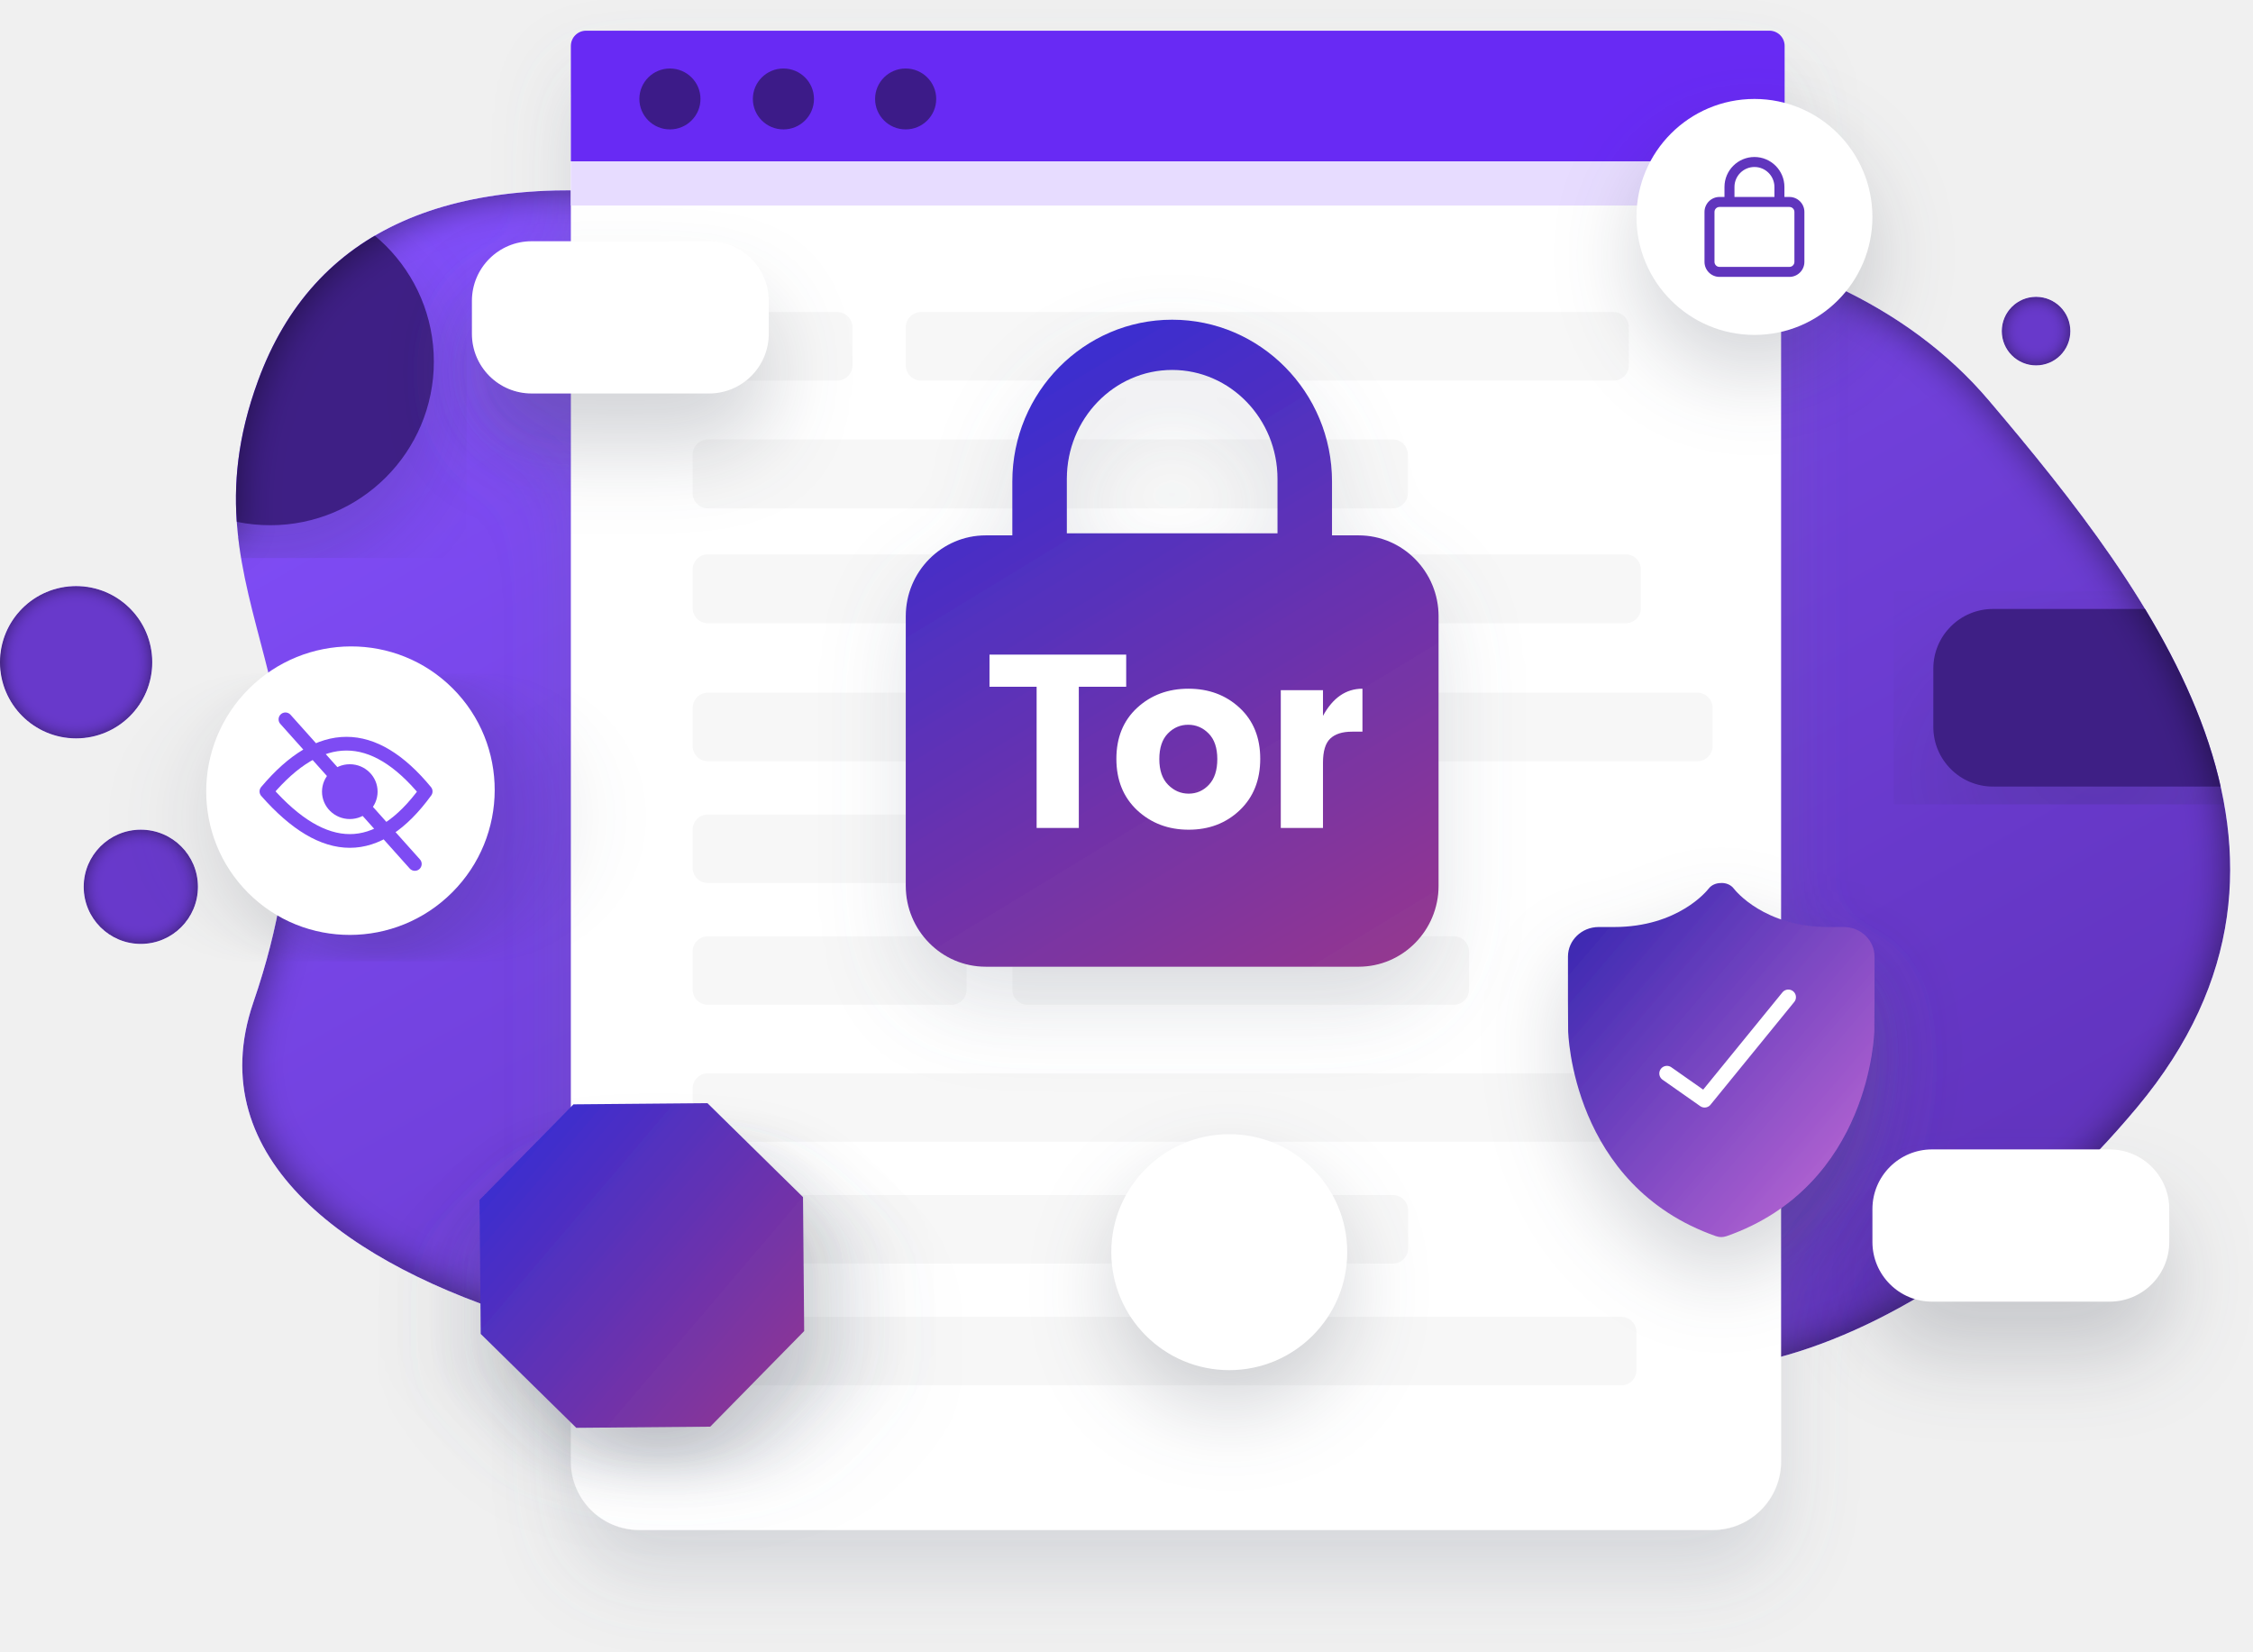
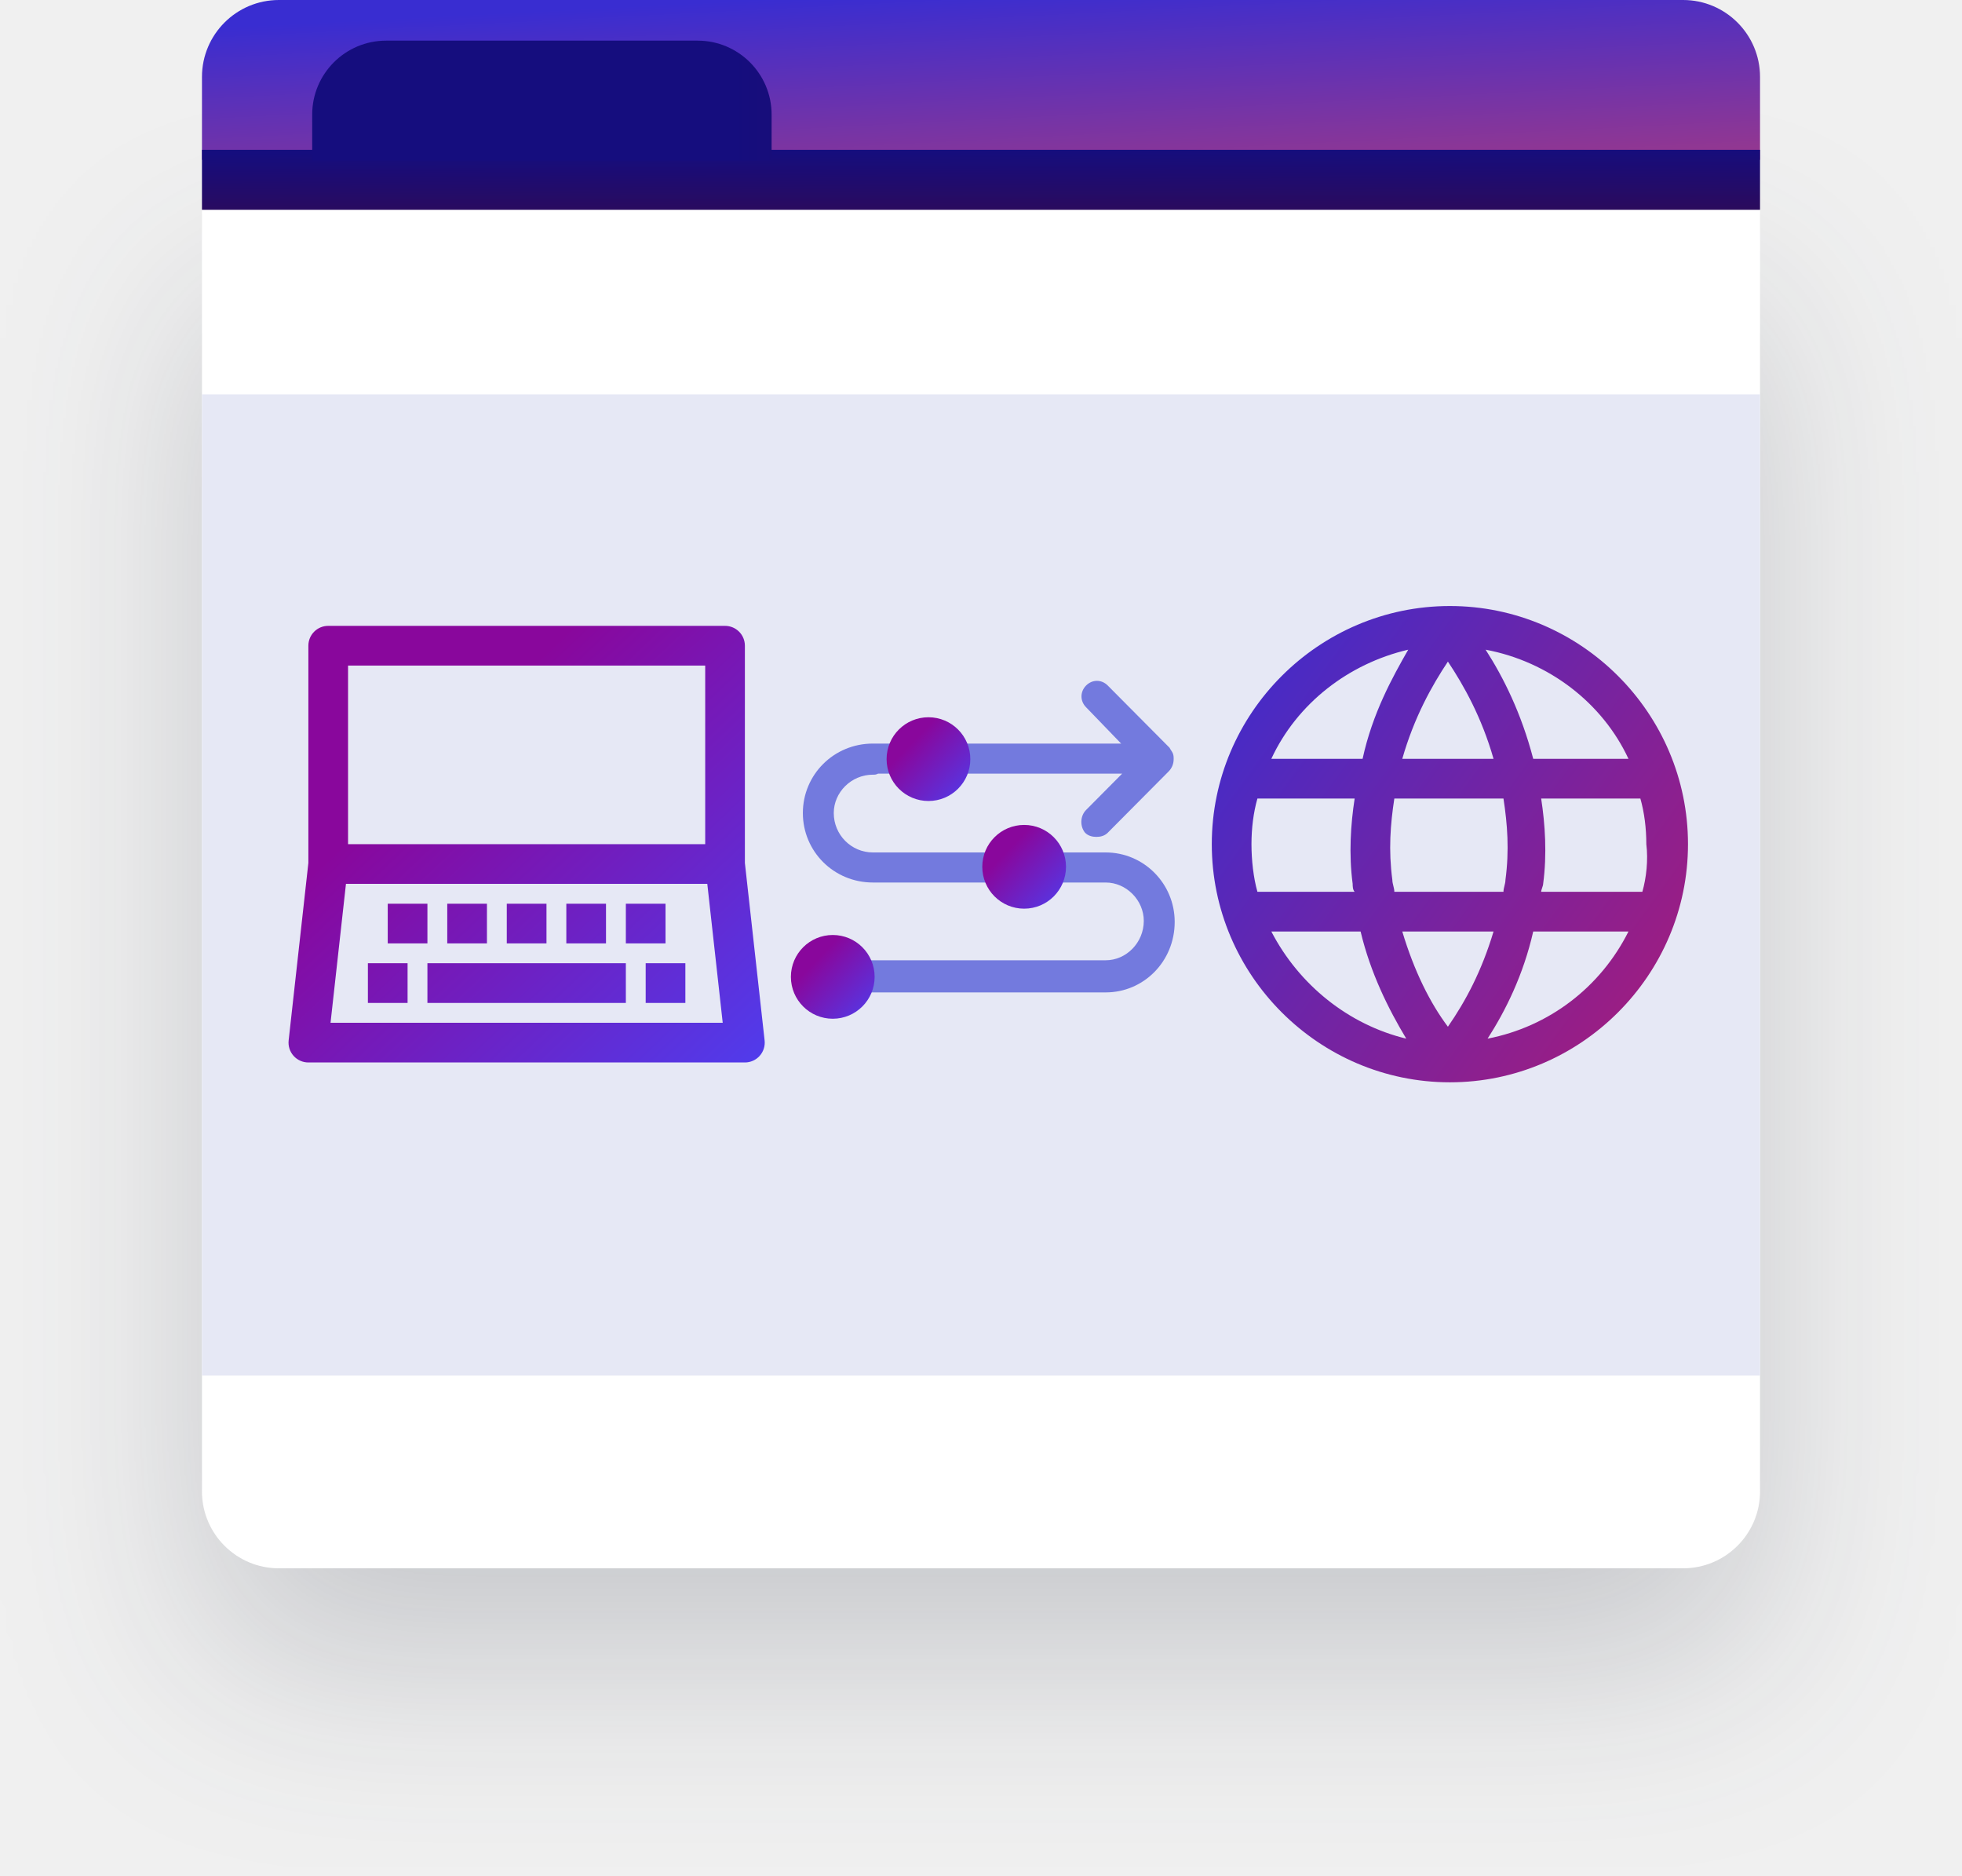
- <svg xmlns="http://www.w3.org/2000/svg" xmlns:xlink="http://www.w3.org/1999/xlink" viewBox="0 0 296 217">
+ <svg xmlns="http://www.w3.org/2000/svg" width="204" height="195" viewBox="0 0 204 195" fill="none">
+   <g filter="url(#filter0_d_942_19477)">
+     <path fill-rule="evenodd" clip-rule="evenodd" d="M21 21.808H183V155.038C183 159.457 179.418 163.038 175 163.038H29C24.582 163.038 21 159.457 21 155.038V21.808Z" fill="white" />
+   </g>
+   <path fill-rule="evenodd" clip-rule="evenodd" d="M21 8C21 3.582 24.582 0 29 0H175C179.418 0 183 3.582 183 8V16.615H21V8Z" fill="url(#paint0_linear_942_19477)" />
+   <path fill-rule="evenodd" clip-rule="evenodd" d="M21 21.808H183V15.577H21V21.808Z" fill="url(#paint1_linear_942_19477)" />
+   <path fill-rule="evenodd" clip-rule="evenodd" d="M32.46 11.916C32.46 7.668 35.904 4.224 40.152 4.224H72.537C76.785 4.224 80.229 7.668 80.229 11.916V16.685H32.46V11.916Z" fill="url(#paint2_linear_942_19477)" />
+   <rect x="21" y="41" width="162" height="102" fill="#E6E8F5" />
+   <path fill-rule="evenodd" clip-rule="evenodd" d="M112.822 86.57C113.143 86.893 113.572 87.001 114 87.001C114.428 87.001 114.857 86.893 115.178 86.57L121.497 80.211C121.818 79.887 122.032 79.456 122.032 78.917C122.032 78.702 122.032 78.486 121.925 78.271C121.818 78.055 121.711 77.947 121.604 77.732L115.178 71.264C114.536 70.618 113.572 70.618 112.929 71.264C112.287 71.911 112.287 72.881 112.929 73.528L116.57 77.3H90.975H90.868H90.761C86.691 77.3 83.478 80.534 83.478 84.522C83.478 88.51 86.691 91.744 90.761 91.744H90.868H90.975H114.536C114.643 91.744 114.643 91.744 114.75 91.744C114.857 91.744 114.857 91.744 114.964 91.744C117.106 91.744 118.926 93.576 118.926 95.732C118.926 97.995 117.106 99.828 114.964 99.828C114.857 99.828 114.857 99.828 114.75 99.828C114.643 99.828 114.643 99.828 114.536 99.828H88.94H84.442L84.014 100.259C83.906 100.367 83.799 100.582 83.692 100.798C83.478 101.121 83.478 101.337 83.478 101.552C83.478 101.768 83.478 101.983 83.585 102.199C83.692 102.415 83.799 102.522 83.906 102.738L84.442 103.169H99.864H114.536C114.643 103.169 114.643 103.169 114.75 103.169C114.857 103.169 114.857 103.169 114.964 103.169C118.926 103.169 122.139 99.936 122.139 95.84C122.139 91.852 118.926 88.618 114.964 88.618C114.857 88.618 114.857 88.618 114.75 88.618C114.643 88.618 114.643 88.618 114.536 88.618H90.975H90.868H90.761C88.512 88.618 86.691 86.786 86.691 84.522C86.691 82.366 88.512 80.534 90.761 80.534C90.975 80.534 91.082 80.534 91.296 80.426C91.403 80.426 91.403 80.426 91.51 80.426H116.677L112.929 84.199C112.287 84.846 112.287 85.923 112.822 86.57Z" fill="#737ADE" />
+   <circle cx="86.587" cy="101.552" r="4.353" fill="url(#paint3_linear_942_19477)" />
+   <circle cx="106.486" cy="90.11" r="4.353" fill="url(#paint4_linear_942_19477)" />
+   <circle cx="96.537" cy="78.917" r="4.353" fill="url(#paint5_linear_942_19477)" />
+   <path fill-rule="evenodd" clip-rule="evenodd" d="M78.988 109.764C78.598 110.201 78.037 110.451 77.45 110.451H32.063C31.476 110.451 30.916 110.201 30.525 109.764C30.134 109.326 29.948 108.743 30.012 108.161L32.063 89.707V67.126C32.063 65.985 32.987 65.063 34.126 65.063H75.387C76.526 65.063 77.45 65.985 77.45 67.126V89.709L79.501 108.161C79.567 108.743 79.379 109.326 78.988 109.764ZM73.324 69.189H36.189V87.757H73.324V69.189ZM73.541 91.883H35.972L34.368 106.325H75.145L73.541 91.883ZM42.378 104.262H38.252V100.135H42.378V104.262ZM40.315 93.946H44.441V98.072H40.315V93.946ZM65.073 104.262H44.441V100.135H65.073V104.262ZM71.261 104.262H67.135V100.135H71.261V104.262ZM65.073 93.946H69.198V98.072H65.073V93.946ZM58.884 93.946H63.01V98.072H58.884V93.946ZM52.693 93.946H56.821V98.072H52.693V93.946ZM46.504 93.946H50.63V98.072H46.504V93.946Z" fill="url(#paint6_linear_942_19477)" />
+   <path d="M150.753 63C137.137 63 125.996 74.141 125.996 87.757C125.996 101.373 137.137 112.514 150.753 112.514C164.37 112.514 175.51 101.373 175.51 87.757C175.51 74.141 164.37 63 150.753 63ZM170.765 92.708H160.243C160.243 92.502 160.45 92.089 160.45 91.883C160.862 88.788 160.656 85.694 160.243 83.012H169.115C169.321 83.012 169.527 83.012 169.734 83.012C170.146 83.012 170.559 83.012 170.559 83.012C170.971 84.456 171.178 86.106 171.178 87.757C171.384 89.407 171.178 91.264 170.765 92.708ZM144.977 92.708C144.977 92.296 144.77 91.883 144.77 91.471C144.358 88.376 144.564 85.694 144.977 83.012H150.341H156.324C156.736 85.694 156.943 88.376 156.53 91.471C156.53 91.883 156.324 92.296 156.324 92.708H144.977ZM155.292 96.835C154.054 100.961 152.404 104.055 150.547 106.737C148.69 104.262 147.04 100.961 145.802 96.835H155.292ZM130.122 87.757C130.122 86.106 130.329 84.456 130.741 83.012C130.948 83.012 131.154 83.012 131.36 83.012H140.851C140.438 85.694 140.232 88.788 140.644 91.883C140.644 92.089 140.644 92.502 140.851 92.708H130.741C130.329 91.264 130.122 89.407 130.122 87.757ZM145.802 78.886C147.04 74.553 148.897 71.252 150.547 68.777C152.197 71.252 154.054 74.553 155.292 78.886H150.341H145.802ZM169.321 78.886H159.418C158.18 74.141 156.324 70.427 154.467 67.539C161.069 68.777 166.639 73.109 169.321 78.886ZM146.421 67.539C144.77 70.427 142.707 74.141 141.676 78.886H132.186C134.868 73.109 140.232 68.983 146.421 67.539ZM132.186 96.835H141.469C142.501 101.167 144.358 104.881 146.215 107.975C140.232 106.531 135.074 102.405 132.186 96.835ZM154.673 107.975C156.53 105.087 158.387 101.373 159.418 96.835H169.321C166.433 102.611 161.069 106.737 154.673 107.975Z" fill="url(#paint7_linear_942_19477)" />
  <defs>
-     <linearGradient id="private-window-tor-b" x1="5.709%" x2="101.747%" y1="-3.224%" y2="98.229%">
-       <stop offset="0%" stop-color="#8450FF" />
-       <stop offset="100%" stop-color="#5C2FB4" />
+     <filter id="filter0_d_942_19477" x="0" y="10.808" width="204" height="183.231" filterUnits="userSpaceOnUse" color-interpolation-filters="sRGB">
+       <feFlood flood-opacity="0" result="BackgroundImageFix" />
+       <feColorMatrix in="SourceAlpha" type="matrix" values="0 0 0 0 0 0 0 0 0 0 0 0 0 0 0 0 0 0 127 0" result="hardAlpha" />
+       <feOffset dy="10" />
+       <feGaussianBlur stdDeviation="10.5" />
+       <feColorMatrix type="matrix" values="0 0 0 0 0.153 0 0 0 0 0.18 0 0 0 0 0.251 0 0 0 0.2 0" />
+       <feBlend mode="normal" in2="BackgroundImageFix" result="effect1_dropShadow_942_19477" />
+       <feBlend mode="normal" in="SourceGraphic" in2="effect1_dropShadow_942_19477" result="shape" />
+     </filter>
+     <linearGradient id="paint0_linear_942_19477" x1="-102.591" y1="9.233" x2="-100.233" y2="55.363" gradientUnits="userSpaceOnUse">
+       <stop stop-color="#392DD1" />
+       <stop offset="1" stop-color="#FF4343" />
    </linearGradient>
-     <path id="private-window-tor-a" d="M57.033,0.922 C92.882,9.814 119.862,12.101 137.974,7.784 C165.142,1.309 208.476,1.903 230.285,27.596 C252.093,53.288 277.64,87.084 249.792,120.449 C221.945,153.815 182.869,166.004 168.002,143.646 C153.135,121.288 112.935,135.467 97.199,149.026 C81.463,162.586 -11.86,147.915 2.285,106.693 C16.43,65.471 -8.026,54.812 2.908,25.005 C10.198,5.134 28.24,-2.894 57.033,0.922 Z" />
-     <circle id="private-window-tor-e" cx="4.5" cy="22.5" r="21.5" />
-     <filter id="private-window-tor-d" width="188.4%" height="188.4%" x="-44.2%" y="-32.6%" filterUnits="objectBoundingBox">
-       <feOffset dy="5" in="SourceAlpha" result="shadowOffsetOuter1" />
-       <feGaussianBlur in="shadowOffsetOuter1" result="shadowBlurOuter1" stdDeviation="5.5" />
-       <feColorMatrix in="shadowBlurOuter1" values="0 0 0 0 0.153   0 0 0 0 0.18   0 0 0 0 0.251  0 0 0 0.2 0" />
-     </filter>
-     <path id="private-window-tor-g" d="M223,62.835 C223,58.508 226.52,55 230.842,55 L267.258,55 C271.589,55 275.1,58.519 275.1,62.835 L275.1,70.499 C275.1,74.826 271.58,78.334 267.258,78.334 L230.842,78.334 C226.511,78.334 223,74.815 223,70.499 L223,62.835 Z" />
-     <filter id="private-window-tor-f" width="240.1%" height="412.8%" x="-70.1%" y="-113.6%" filterUnits="objectBoundingBox">
-       <feOffset dy="10" in="SourceAlpha" result="shadowOffsetOuter1" />
-       <feGaussianBlur in="shadowOffsetOuter1" result="shadowBlurOuter1" stdDeviation="10.5" />
-       <feColorMatrix in="shadowBlurOuter1" values="0 0 0 0 0.153   0 0 0 0 0.18   0 0 0 0 0.251  0 0 0 0.2 0" />
-     </filter>
-     <path id="private-window-tor-i" d="M0.294,45.588 C-0.402,39.455 0.011,32.902 2.908,25.005 C10.198,5.134 28.24,-2.894 57.033,0.922 C92.882,9.814 119.862,12.101 137.974,7.784 C165.142,1.309 208.476,1.903 230.285,27.596 C252.093,53.288 277.64,87.084 249.792,120.449 C221.945,153.815 182.869,166.004 168.002,143.646 C153.135,121.288 112.935,135.467 97.199,149.026 C81.463,162.586 -11.86,147.915 2.285,106.693 C7.904,90.319 7.432,78.767 5.507,68.922 L-3.599,68.922 C-7.93,68.922 -11.441,65.404 -11.441,61.087 L-11.441,53.423 C-11.441,49.096 -7.921,45.588 -3.599,45.588 L0.294,45.588 Z" />
-     <filter id="private-window-tor-h" width="101.8%" height="103.2%" x="-.9%" y="-1.6%" filterUnits="objectBoundingBox">
-       <feGaussianBlur in="SourceAlpha" result="shadowBlurInner1" stdDeviation="2.5" />
-       <feOffset in="shadowBlurInner1" result="shadowOffsetInner1" />
-       <feComposite in="shadowOffsetInner1" in2="SourceAlpha" k2="-1" k3="1" operator="arithmetic" result="shadowInnerInner1" />
-       <feColorMatrix in="shadowInnerInner1" values="0 0 0 0 0   0 0 0 0 0   0 0 0 0 0  0 0 0 0.5 0" />
-     </filter>
-     <filter id="private-window-tor-j" width="145.4%" height="131.5%" x="-22.7%" y="-15.7%" filterUnits="objectBoundingBox">
-       <feOffset dy="6" in="SourceAlpha" result="shadowOffsetOuter1" />
-       <feGaussianBlur in="shadowOffsetOuter1" result="shadowBlurOuter1" stdDeviation="5" />
-       <feColorMatrix in="shadowBlurOuter1" result="shadowMatrixOuter1" values="0 0 0 0 0.153   0 0 0 0 0.18   0 0 0 0 0.251  0 0 0 0.2 0" />
-       <feMerge>
-         <feMergeNode in="shadowMatrixOuter1" />
-         <feMergeNode in="SourceGraphic" />
-       </feMerge>
-     </filter>
-     <rect id="private-window-tor-l" width="39" height="20" y="10.693" rx="7.841" />
-     <filter id="private-window-tor-k" width="202.6%" height="300%" x="-51.3%" y="-65%" filterUnits="objectBoundingBox">
-       <feOffset dy="7" in="SourceAlpha" result="shadowOffsetOuter1" />
-       <feGaussianBlur in="shadowOffsetOuter1" result="shadowBlurOuter1" stdDeviation="5.5" />
-       <feColorMatrix in="shadowBlurOuter1" values="0 0 0 0 0.153   0 0 0 0 0.18   0 0 0 0 0.251  0 0 0 0.2 0" />
-     </filter>
-     <filter id="private-window-tor-m" width="188.6%" height="172.9%" x="-44.3%" y="-36.5%" filterUnits="objectBoundingBox">
-       <feOffset dy="5" in="SourceAlpha" result="shadowOffsetOuter1" />
-       <feGaussianBlur in="shadowOffsetOuter1" result="shadowBlurOuter1" stdDeviation="5.5" />
-       <feColorMatrix in="shadowBlurOuter1" result="shadowMatrixOuter1" values="0 0 0 0 0.153   0 0 0 0 0.18   0 0 0 0 0.251  0 0 0 0.2 0" />
-       <feMerge>
-         <feMergeNode in="shadowMatrixOuter1" />
-         <feMergeNode in="SourceGraphic" />
-       </feMerge>
-     </filter>
-     <linearGradient id="private-window-tor-n" x1="35.192%" x2="146.327%" y1="0%" y2="222.965%">
-       <stop offset="0%" stop-color="#392DD1" />
-       <stop offset="100%" stop-color="#FF4343" />
+     <linearGradient id="paint1_linear_942_19477" x1="229.543" y1="14.994" x2="229.588" y2="24.805" gradientUnits="userSpaceOnUse">
+       <stop stop-color="#150D7E" />
+       <stop offset="1" stop-color="#360A4C" />
    </linearGradient>
-     <linearGradient id="private-window-tor-q" x1="0%" x2="102%" y1="0%" y2="101%">
-       <stop offset="0%" stop-color="#3023AE" />
-       <stop offset="100%" stop-color="#C86DD7" />
+     <linearGradient id="paint2_linear_942_19477" x1="76.383" y1="17.162" x2="127.808" y2="17.162" gradientUnits="userSpaceOnUse">
+       <stop stop-color="#150D7E" />
+       <stop offset="1" stop-color="#360A4C" />
    </linearGradient>
-     <path id="private-window-tor-p" d="M36.247,5.786 L34.234,5.786 C25.776,5.786 21.968,0.968 21.817,0.772 C21.39,0.198 20.697,-0.048 20.015,0.008 C19.425,0.027 18.845,0.268 18.464,0.762 C18.307,0.968 14.499,5.786 6.041,5.786 L4.027,5.786 C1.806,5.786 4.61852778e-14,7.526 4.61852778e-14,9.666 L4.61852778e-14,15.485 C4.61852778e-14,16.557 0.01,18.313 0.022,19.385 C0.024,19.587 0.467,39.752 19.449,46.402 C19.463,46.405 19.477,46.405 19.491,46.409 C19.698,46.479 19.914,46.52 20.137,46.52 C20.361,46.52 20.576,46.479 20.784,46.409 C20.798,46.405 20.812,46.405 20.826,46.402 C39.808,39.752 40.251,19.587 40.253,19.385 C40.265,18.313 40.275,16.557 40.275,15.485 L40.275,9.666 C40.275,7.526 38.468,5.786 36.247,5.786 Z" />
-     <filter id="private-window-tor-o" width="194.4%" height="181.7%" x="-47.2%" y="-30.1%" filterUnits="objectBoundingBox">
-       <feOffset dy="5" in="SourceAlpha" result="shadowOffsetOuter1" />
-       <feGaussianBlur in="shadowOffsetOuter1" result="shadowBlurOuter1" stdDeviation="5.5" />
-       <feColorMatrix in="shadowBlurOuter1" values="0 0 0 0 0.153   0 0 0 0 0.18   0 0 0 0 0.251  0 0 0 0.2 0" />
-     </filter>
-     <circle id="private-window-tor-s" cx="230.5" cy="24.5" r="15.5" />
-     <filter id="private-window-tor-r" width="222.6%" height="222.6%" x="-61.3%" y="-45.2%" filterUnits="objectBoundingBox">
-       <feOffset dy="5" in="SourceAlpha" result="shadowOffsetOuter1" />
-       <feGaussianBlur in="shadowOffsetOuter1" result="shadowBlurOuter1" stdDeviation="5.5" />
-       <feColorMatrix in="shadowBlurOuter1" values="0 0 0 0 0.153   0 0 0 0 0.18   0 0 0 0 0.251  0 0 0 0.2 0" />
-     </filter>
-     <path id="private-window-tor-t" d="M12.75,14.406 C12.75,14.768 12.455,15.062 12.094,15.062 L2.906,15.062 C2.545,15.062 2.25,14.768 2.25,14.406 L2.25,7.844 C2.25,7.481 2.545,7.188 2.906,7.188 L12.094,7.188 C12.455,7.188 12.75,7.481 12.75,7.844 L12.75,14.406 Z M4.875,4.562 C4.875,3.115 6.052,1.938 7.5,1.938 C8.948,1.938 10.125,3.115 10.125,4.562 L10.125,5.875 L4.875,5.875 L4.875,4.562 Z M12.094,5.875 L11.438,5.875 L11.438,4.562 C11.438,2.391 9.672,0.625 7.5,0.625 C5.328,0.625 3.562,2.391 3.562,4.562 L3.562,5.875 L2.906,5.875 C1.821,5.875 0.938,6.758 0.938,7.844 L0.938,14.406 C0.938,15.492 1.821,16.375 2.906,16.375 L12.094,16.375 C13.179,16.375 14.062,15.492 14.062,14.406 L14.062,7.844 C14.062,6.758 13.179,5.875 12.094,5.875 Z" />
-     <circle id="private-window-tor-v" cx="161.5" cy="160.5" r="15.5" />
-     <filter id="private-window-tor-u" width="222.6%" height="222.6%" x="-61.3%" y="-45.2%" filterUnits="objectBoundingBox">
-       <feOffset dy="5" in="SourceAlpha" result="shadowOffsetOuter1" />
-       <feGaussianBlur in="shadowOffsetOuter1" result="shadowBlurOuter1" stdDeviation="5.5" />
-       <feColorMatrix in="shadowBlurOuter1" values="0 0 0 0 0.153   0 0 0 0 0.18   0 0 0 0 0.251  0 0 0 0.2 0" />
-     </filter>
-     <circle id="private-window-tor-w" cx="10" cy="83" r="10" />
-     <filter id="private-window-tor-x" width="110%" height="110%" x="-5%" y="-5%" filterUnits="objectBoundingBox">
-       <feGaussianBlur in="SourceAlpha" result="shadowBlurInner1" stdDeviation="1" />
-       <feOffset in="shadowBlurInner1" result="shadowOffsetInner1" />
-       <feComposite in="shadowOffsetInner1" in2="SourceAlpha" k2="-1" k3="1" operator="arithmetic" result="shadowInnerInner1" />
-       <feColorMatrix in="shadowInnerInner1" values="0 0 0 0 0   0 0 0 0 0   0 0 0 0 0  0 0 0 0.5 0" />
-     </filter>
-     <circle id="private-window-tor-y" cx="18.5" cy="112.5" r="7.5" />
-     <filter id="private-window-tor-z" width="113.3%" height="113.3%" x="-6.7%" y="-6.7%" filterUnits="objectBoundingBox">
-       <feGaussianBlur in="SourceAlpha" result="shadowBlurInner1" stdDeviation="1" />
-       <feOffset in="shadowBlurInner1" result="shadowOffsetInner1" />
-       <feComposite in="shadowOffsetInner1" in2="SourceAlpha" k2="-1" k3="1" operator="arithmetic" result="shadowInnerInner1" />
-       <feColorMatrix in="shadowInnerInner1" values="0 0 0 0 0   0 0 0 0 0   0 0 0 0 0  0 0 0 0.5 0" />
-     </filter>
-     <circle id="private-window-tor-A" cx="267.5" cy="39.5" r="4.5" />
-     <filter id="private-window-tor-B" width="122.2%" height="122.2%" x="-11.1%" y="-11.1%" filterUnits="objectBoundingBox">
-       <feGaussianBlur in="SourceAlpha" result="shadowBlurInner1" stdDeviation="1" />
-       <feOffset in="shadowBlurInner1" result="shadowOffsetInner1" />
-       <feComposite in="shadowOffsetInner1" in2="SourceAlpha" k2="-1" k3="1" operator="arithmetic" result="shadowInnerInner1" />
-       <feColorMatrix in="shadowInnerInner1" values="0 0 0 0 0   0 0 0 0 0   0 0 0 0 0  0 0 0 0.5 0" />
-     </filter>
-     <filter id="private-window-tor-C" width="260.7%" height="265%" x="-83.6%" y="-75%" filterUnits="objectBoundingBox">
-       <feOffset dy="7" in="SourceAlpha" result="shadowOffsetOuter1" />
-       <feGaussianBlur in="shadowOffsetOuter1" result="shadowBlurOuter1" stdDeviation="5.5" />
-       <feColorMatrix in="shadowBlurOuter1" result="shadowMatrixOuter1" values="0 0 0 0 0.153   0 0 0 0 0.18   0 0 0 0 0.251  0 0 0 0.2 0" />
-       <feMerge>
-         <feMergeNode in="shadowMatrixOuter1" />
-         <feMergeNode in="SourceGraphic" />
-       </feMerge>
-     </filter>
-     <polygon id="private-window-tor-E" points="30.383 7.035 46.646 13.771 53.383 30.035 46.646 46.298 30.383 53.035 14.119 46.298 7.383 30.035 14.119 13.771" />
-     <filter id="private-window-tor-D" width="182.6%" height="182.6%" x="-41.3%" y="-30.4%" filterUnits="objectBoundingBox">
-       <feOffset dy="5" in="SourceAlpha" result="shadowOffsetOuter1" />
-       <feGaussianBlur in="shadowOffsetOuter1" result="shadowBlurOuter1" stdDeviation="5.5" />
-       <feColorMatrix in="shadowBlurOuter1" values="0 0 0 0 0.153   0 0 0 0 0.18   0 0 0 0 0.251  0 0 0 0.2 0" />
-     </filter>
-     <ellipse id="private-window-tor-G" cx="19" cy="18.902" rx="19" ry="18.902" />
-     <filter id="private-window-tor-F" width="200%" height="200.5%" x="-50%" y="-37%" filterUnits="objectBoundingBox">
-       <feOffset dy="5" in="SourceAlpha" result="shadowOffsetOuter1" />
-       <feGaussianBlur in="shadowOffsetOuter1" result="shadowBlurOuter1" stdDeviation="5.5" />
-       <feColorMatrix in="shadowBlurOuter1" values="0 0 0 0 0.153   0 0 0 0 0.18   0 0 0 0 0.251  0 0 0 0.2 0" />
-     </filter>
-     <rect id="private-window-tor-I" width="39" height="20" x="246" y="147" rx="7.841" />
-     <filter id="private-window-tor-H" width="202.6%" height="300%" x="-51.3%" y="-65%" filterUnits="objectBoundingBox">
-       <feOffset dy="7" in="SourceAlpha" result="shadowOffsetOuter1" />
-       <feGaussianBlur in="shadowOffsetOuter1" result="shadowBlurOuter1" stdDeviation="5.5" />
-       <feColorMatrix in="shadowBlurOuter1" values="0 0 0 0 0.153   0 0 0 0 0.18   0 0 0 0 0.251  0 0 0 0.2 0" />
-     </filter>
+     <linearGradient id="paint3_linear_942_19477" x1="80.621" y1="104.238" x2="88.221" y2="111.577" gradientUnits="userSpaceOnUse">
+       <stop stop-color="#89079C" />
+       <stop offset="1" stop-color="#4348FF" />
+     </linearGradient>
+     <linearGradient id="paint4_linear_942_19477" x1="100.52" y1="92.797" x2="108.12" y2="100.136" gradientUnits="userSpaceOnUse">
+       <stop stop-color="#89079C" />
+       <stop offset="1" stop-color="#4348FF" />
+     </linearGradient>
+     <linearGradient id="paint5_linear_942_19477" x1="90.57" y1="81.603" x2="98.171" y2="88.942" gradientUnits="userSpaceOnUse">
+       <stop stop-color="#89079C" />
+       <stop offset="1" stop-color="#4348FF" />
+     </linearGradient>
+     <linearGradient id="paint6_linear_942_19477" x1="20.822" y1="101.761" x2="60.419" y2="143.471" gradientUnits="userSpaceOnUse">
+       <stop stop-color="#89079C" />
+       <stop offset="1" stop-color="#4348FF" />
+     </linearGradient>
+     <linearGradient id="paint7_linear_942_19477" x1="125.996" y1="63" x2="181.531" y2="103.099" gradientUnits="userSpaceOnUse">
+       <stop stop-color="#392DD1" />
+       <stop offset="1" stop-color="#A91B78" />
+     </linearGradient>
  </defs>
-   <g fill="none" fill-rule="evenodd" transform="translate(0 4)">
-     <g transform="translate(31 21)">
-       <mask id="private-window-tor-c" fill="#fff">
-         <use xlink:href="#private-window-tor-a" />
-       </mask>
-       <use fill="url(#private-window-tor-b)" fill-rule="nonzero" xlink:href="#private-window-tor-a" />
-       <g fill-rule="nonzero" mask="url(#private-window-tor-c)">
-         <use fill="#000" filter="url(#private-window-tor-d)" xlink:href="#private-window-tor-e" />
-         <use fill="#3E1F85" xlink:href="#private-window-tor-e" />
-       </g>
-       <g mask="url(#private-window-tor-c)">
-         <use fill="#000" filter="url(#private-window-tor-f)" xlink:href="#private-window-tor-g" />
-         <use fill="#3E1F85" xlink:href="#private-window-tor-g" />
-       </g>
-       <g fill="#000" mask="url(#private-window-tor-c)">
-         <use filter="url(#private-window-tor-h)" xlink:href="#private-window-tor-i" />
-       </g>
-     </g>
-     <g filter="url(#private-window-tor-j)" transform="translate(62)">
-       <path fill="#FFF" d="M13,9.009 C13,4.033 17.03,0 22.004,0 L162.996,0 C167.969,0 172,4.024 172,9.009 L172,187.991 C172,192.967 167.97,197 162.996,197 L22.004,197 C17.031,197 13,192.976 13,187.991 L13,9.009 Z" />
-       <g transform="translate(0 17)">
-         <rect width="134" height="9" x="29" y="70" fill="#F7F7F7" fill-rule="nonzero" rx="2" />
-         <rect width="134" height="9" x="29" y="120" fill="#F7F7F7" fill-rule="nonzero" rx="2" />
-         <rect width="159" height="6" x="13" fill="#E7DCFF" fill-rule="nonzero" />
-         <rect width="94" height="9" x="29" y="86" fill="#F7F7F7" fill-rule="nonzero" rx="2" />
-         <rect width="94" height="9" x="29" y="136" fill="#F7F7F7" fill-rule="nonzero" rx="2" />
-         <rect width="93.964" height="9.055" x="29" y="36.73" fill="#F7F7F7" fill-rule="nonzero" rx="2" />
-         <rect width="36" height="9" x="29" y="102" fill="#F7F7F7" fill-rule="nonzero" rx="2" />
-         <rect width="60" height="9" x="71" y="102" fill="#F7F7F7" fill-rule="nonzero" rx="2" />
-         <rect width="124" height="9" x="29" y="152" fill="#F7F7F7" fill-rule="nonzero" rx="2" />
-         <rect width="95" height="9" x="57" y="20" fill="#F7F7F7" fill-rule="nonzero" rx="2" />
-         <rect width="21" height="9" x="29" y="20" fill="#F7F7F7" fill-rule="nonzero" rx="2" transform="matrix(-1 0 0 1 79 0)" />
-         <use fill="#000" filter="url(#private-window-tor-k)" xlink:href="#private-window-tor-l" />
-         <use fill="#FFF" xlink:href="#private-window-tor-l" />
-         <rect width="124.581" height="9.055" x="29" y="51.822" fill="#F7F7F7" fill-rule="nonzero" rx="2" />
-       </g>
-       <path fill="#682BF4" d="M13,2.034 C13,0.928 13.897,0.031 15.002,0.031 L170.464,0.031 C171.57,0.031 172.466,0.93 172.466,2.034 L172.466,17.196 L13,17.196 L13,2.034 Z" />
-       <g filter="url(#private-window-tor-m)" transform="translate(57 38)">
-         <path fill="url(#private-window-tor-n)" d="M21.163,20.906 C21.163,13.017 27.369,6.602 35,6.602 C42.631,6.602 48.837,13.017 48.837,20.906 L48.837,28.058 L21.163,28.058 L21.163,20.906 Z M59.5,28.333 L56,28.333 L56,21.25 C56,9.531 46.581,0 35,0 C23.419,0 14,9.531 14,21.25 L14,28.333 L10.5,28.333 C4.711,28.333 0,33.1 0,38.958 L0,74.375 C0,80.233 4.711,85 10.5,85 L59.5,85 C65.289,85 70,80.233 70,74.375 L70,38.958 C70,33.1 65.289,28.333 59.5,28.333 Z" />
-         <path fill="#FFF" d="M11,48.217 L11,44 L28.96,44 L28.96,48.217 L22.735,48.217 L22.735,66.773 L17.192,66.773 L17.192,48.217 L11,48.217 Z M30.394,64.437 C28.579,62.729 27.671,60.48 27.671,57.69 C27.671,54.9 28.579,52.667 30.394,50.991 C32.21,49.315 34.457,48.477 37.137,48.477 C39.817,48.477 42.059,49.315 43.864,50.991 C45.668,52.667 46.571,54.9 46.571,57.69 C46.571,60.48 45.674,62.729 43.88,64.437 C42.086,66.146 39.849,67 37.17,67 C34.49,67 32.231,66.146 30.394,64.437 Z M39.828,61.096 C40.563,60.317 40.93,59.193 40.93,57.722 C40.93,56.252 40.552,55.132 39.795,54.365 C39.039,53.597 38.142,53.213 37.105,53.213 C36.067,53.213 35.176,53.597 34.43,54.365 C33.685,55.132 33.312,56.252 33.312,57.722 C33.312,59.193 33.695,60.317 34.463,61.096 C35.23,61.874 36.132,62.264 37.17,62.264 C38.207,62.264 39.093,61.874 39.828,61.096 Z M54.813,48.671 L54.813,52.045 C56.11,49.666 57.839,48.477 60,48.477 L60,54.121 L58.638,54.121 C57.363,54.121 56.407,54.424 55.769,55.03 C55.132,55.635 54.813,56.695 54.813,58.209 L54.813,66.773 L49.27,66.773 L49.27,48.671 L54.813,48.671 Z" />
-       </g>
-       <g transform="translate(144 112)">
-         <use fill="#000" filter="url(#private-window-tor-o)" xlink:href="#private-window-tor-p" />
-         <use fill="url(#private-window-tor-q)" xlink:href="#private-window-tor-p" />
-         <polyline stroke="#FFF" stroke-linecap="round" stroke-linejoin="round" stroke-width="2" points="14.226 13.774 27.726 24.774 24.251 29.726" transform="rotate(90 20.976 21.75)" />
-       </g>
-     </g>
-     <g fill="#3C1B88" transform="translate(84 5)">
-       <ellipse cx="4.015" cy="4" rx="4.015" ry="4" />
-       <ellipse cx="18.926" cy="4" rx="4.015" ry="4" />
-       <ellipse cx="34.985" cy="4" rx="4.015" ry="4" />
-     </g>
-     <g fill-rule="nonzero">
-       <use fill="#000" filter="url(#private-window-tor-r)" xlink:href="#private-window-tor-s" />
-       <use fill="#FFF" xlink:href="#private-window-tor-s" />
-     </g>
-     <use fill="#6035BD" transform="translate(223 16)" xlink:href="#private-window-tor-t" />
-     <g fill-rule="nonzero">
-       <use fill="#000" filter="url(#private-window-tor-u)" xlink:href="#private-window-tor-v" />
-       <use fill="#FFF" xlink:href="#private-window-tor-v" />
-     </g>
-     <g fill-rule="nonzero">
-       <use fill="#6839CB" xlink:href="#private-window-tor-w" />
-       <use fill="#000" filter="url(#private-window-tor-x)" xlink:href="#private-window-tor-w" />
-     </g>
-     <g fill-rule="nonzero">
-       <use fill="#6839CB" xlink:href="#private-window-tor-y" />
-       <use fill="#000" filter="url(#private-window-tor-z)" xlink:href="#private-window-tor-y" />
-     </g>
-     <g fill-rule="nonzero">
-       <use fill="#6839CB" xlink:href="#private-window-tor-A" />
-       <use fill="#000" filter="url(#private-window-tor-B)" xlink:href="#private-window-tor-A" />
-     </g>
-     <g fill-rule="nonzero" filter="url(#private-window-tor-C)" transform="rotate(-23 382.288 -36.432)">
-       <use fill="#000" filter="url(#private-window-tor-D)" xlink:href="#private-window-tor-E" />
-       <use fill="url(#private-window-tor-n)" xlink:href="#private-window-tor-E" />
-     </g>
-     <g transform="translate(19 73)">
-       <g fill-rule="nonzero" transform="rotate(-45 32.642 13.178)">
-         <use fill="#000" filter="url(#private-window-tor-F)" xlink:href="#private-window-tor-G" />
-         <use fill="#FFF" xlink:href="#private-window-tor-G" />
-       </g>
-       <g transform="translate(16 17)">
-         <ellipse cx="10.957" cy="10" fill="#7E4BF3" rx="3.652" ry="3.6" />
-         <path stroke="#7E4BF3" stroke-linecap="round" stroke-linejoin="round" stroke-width="1.8" d="M0 9.972C7.05 1.609 14.026 1.609 20.927 9.972 14.612 18.648 7.636 18.648 0 9.972zM2.5.5L19.5 19.5" />
-       </g>
-     </g>
-     <use fill="#000" filter="url(#private-window-tor-H)" xlink:href="#private-window-tor-I" />
-     <use fill="#FFF" xlink:href="#private-window-tor-I" />
-   </g>
</svg>
